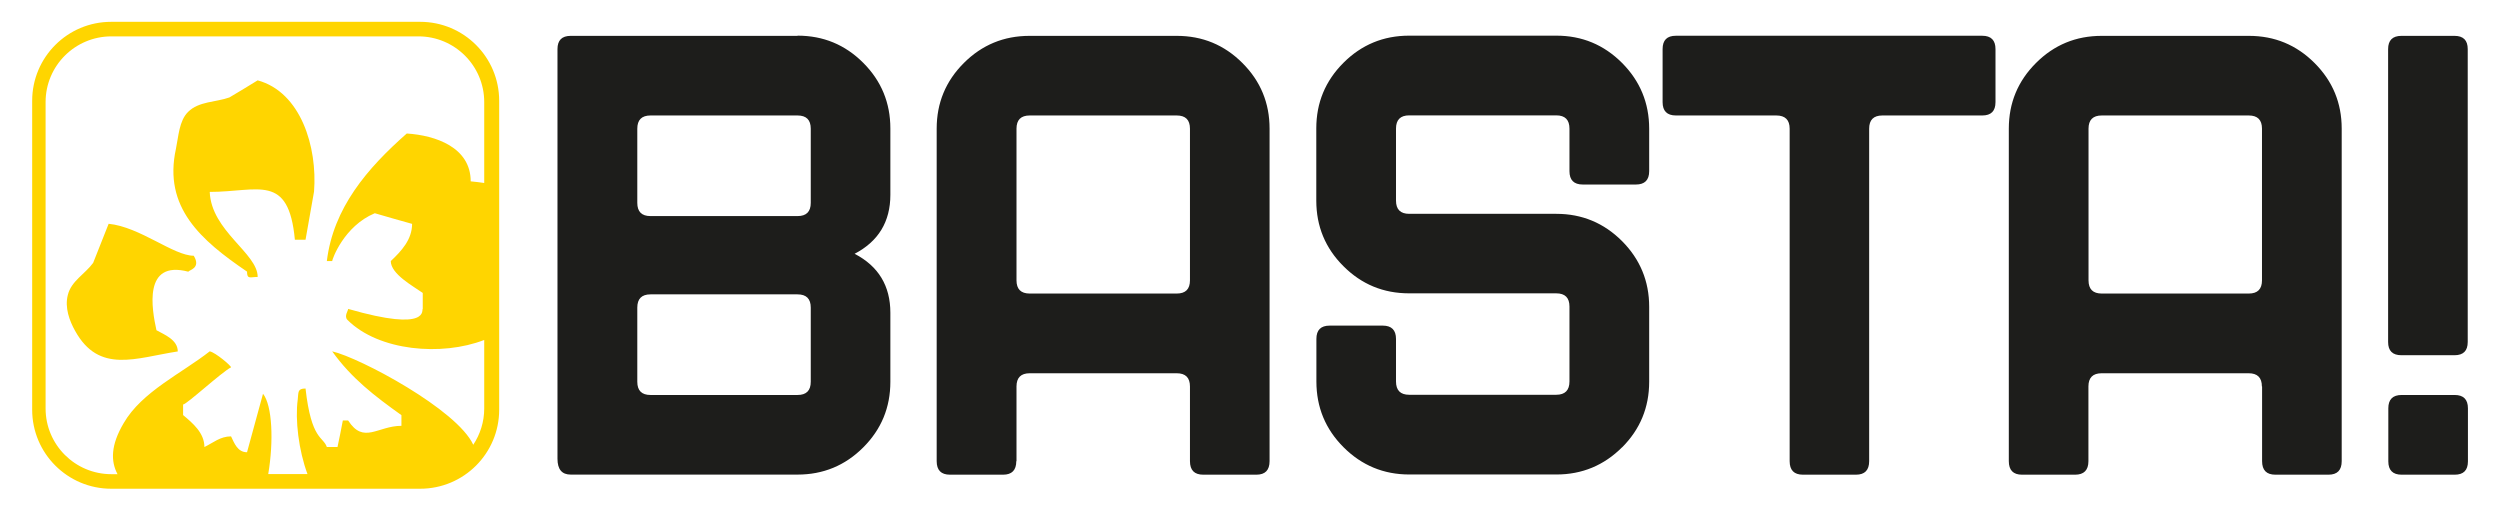
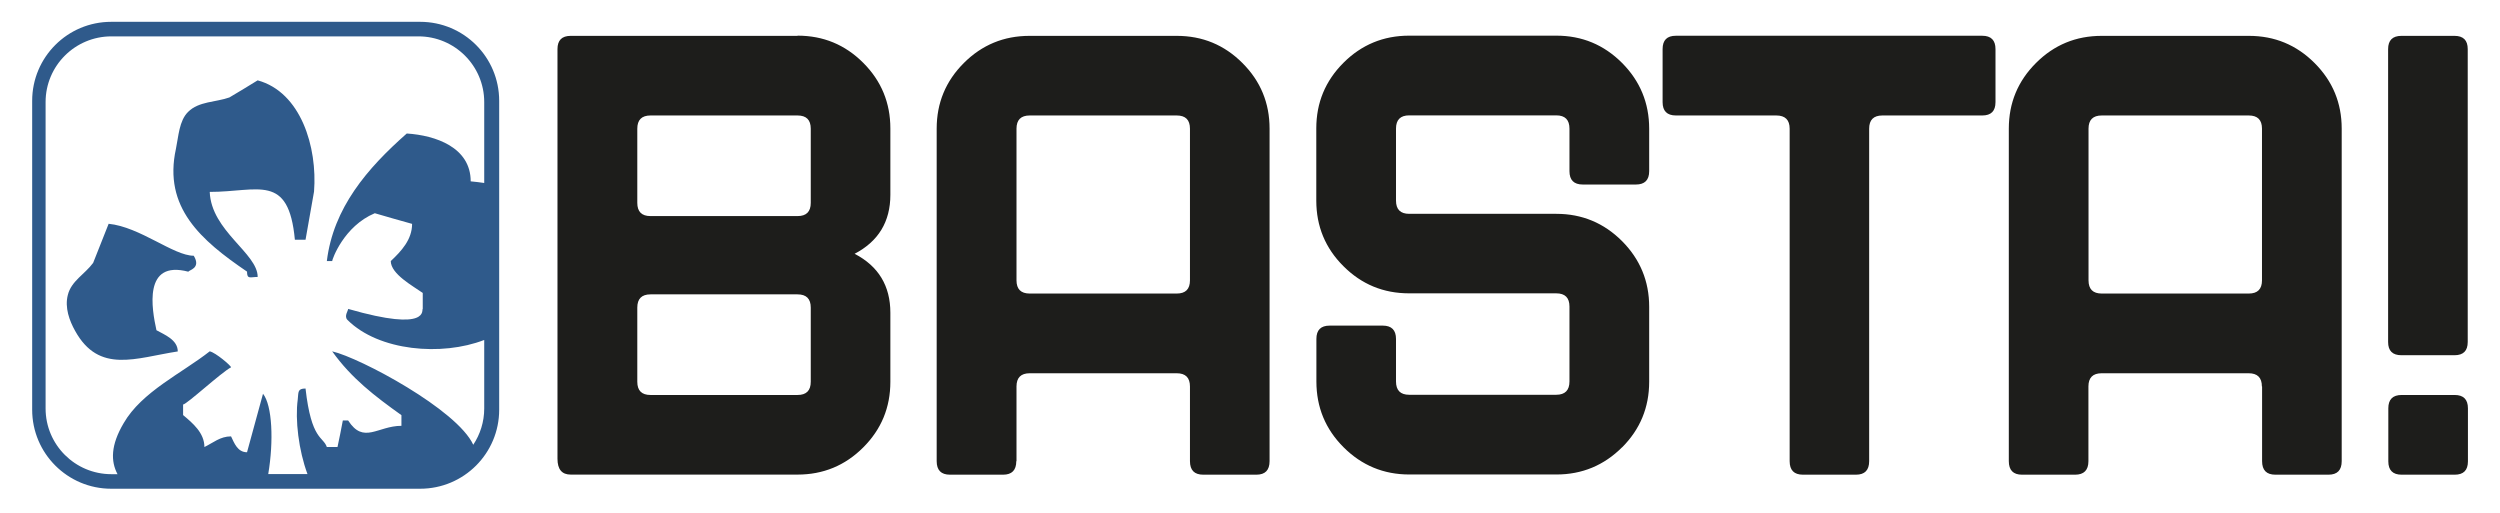
<svg xmlns="http://www.w3.org/2000/svg" id="Ebene_1" data-name="Ebene 1" viewBox="0 0 244 50">
  <defs>
    <style>
		.cls-1 {
- 		fill: #ffd500;
+ 		fill: #2f5a8b;
		}

		.cls-2 {
		fill: #1d1d1b;
		}
	</style>
  </defs>
  <path class="cls-2" d="m99.21,45.01v-7.29c0-.86.43-1.29,1.29-1.29h14.35c.86,0,1.29.43,1.29,1.29v7.29c0,.88.43,1.32,1.3,1.32h5.18c.86,0,1.29-.44,1.29-1.32V12.55c0-2.5-.88-4.63-2.65-6.4-1.77-1.77-3.9-2.65-6.41-2.65h-14.37c-2.5,0-4.64.88-6.41,2.65-1.77,1.77-2.65,3.9-2.65,6.4v32.46c0,.88.43,1.32,1.3,1.32h5.18c.86,0,1.29-.44,1.29-1.32Zm0-32.45c0-.86.43-1.29,1.29-1.29h14.35c.86,0,1.29.43,1.29,1.29v14.8c0,.86-.43,1.29-1.29,1.29h-14.35c-.86,0-1.29-.43-1.29-1.29v-14.8Zm135.17,22.11h5.18c.86,0,1.29-.43,1.29-1.29V4.79c0-.86-.43-1.29-1.29-1.29h-5.18c-.86,0-1.3.43-1.3,1.29v28.59c0,.86.43,1.29,1.3,1.29ZM77.84,3.5h-22.14c-.86,0-1.29.43-1.29,1.29v39.98c0,1.04.43,1.55,1.29,1.55h22.14c2.5,0,4.64-.88,6.41-2.65,1.77-1.77,2.65-3.9,2.65-6.41v-6.73c0-2.63-1.16-4.55-3.49-5.76,2.32-1.21,3.49-3.13,3.49-5.76v-6.47c0-2.5-.88-4.64-2.65-6.41-1.77-1.77-3.9-2.65-6.41-2.65Zm1.29,33.76c0,.86-.43,1.29-1.29,1.29h-14.35c-.86,0-1.29-.43-1.29-1.29v-7.24c0-.86.43-1.29,1.29-1.29h14.35c.86,0,1.29.43,1.29,1.29v7.24Zm0-17.46c0,.86-.43,1.29-1.29,1.29h-14.35c-.86,0-1.29-.43-1.29-1.29v-7.24c0-.86.43-1.29,1.29-1.29h14.35c.86,0,1.29.43,1.29,1.29v7.24Zm161.74,25.23v-5.18c0-.86-.43-1.3-1.29-1.3h-5.18c-.86,0-1.3.43-1.3,1.3v5.18c0,.86.43,1.3,1.3,1.3h5.18c.86,0,1.29-.43,1.29-1.3Zm-20.09-7.31v7.29c0,.88.43,1.32,1.3,1.32h5.18c.86,0,1.29-.44,1.29-1.32V12.55c0-2.5-.88-4.63-2.65-6.4-1.77-1.77-3.9-2.65-6.41-2.65h-14.37c-2.51,0-4.64.88-6.41,2.65-1.77,1.77-2.65,3.9-2.65,6.4v32.46c0,.88.43,1.32,1.29,1.32h5.18c.86,0,1.3-.44,1.3-1.32v-7.29c0-.86.43-1.29,1.29-1.29h14.35c.86,0,1.29.43,1.29,1.29Zm-16.94-10.36v-14.8c0-.86.43-1.29,1.29-1.29h14.35c.86,0,1.29.43,1.29,1.29v14.8c0,.86-.43,1.29-1.29,1.29h-14.35c-.86,0-1.29-.43-1.29-1.29Zm-45.53,16.31c1.77-1.77,2.65-3.91,2.65-6.41v-7.32c0-2.5-.89-4.64-2.65-6.41-1.77-1.77-3.91-2.66-6.41-2.66h-14.36c-.86,0-1.29-.43-1.29-1.29v-7.03c0-.86.43-1.29,1.29-1.29h14.35c.86,0,1.29.43,1.29,1.3v4.15c0,.86.43,1.3,1.3,1.3h5.18c.86,0,1.3-.43,1.3-1.3v-4.15c0-2.51-.89-4.65-2.65-6.42-1.77-1.77-3.9-2.66-6.41-2.66h-14.37c-2.5,0-4.64.88-6.41,2.65-1.77,1.77-2.65,3.9-2.65,6.4v7.05c0,2.5.88,4.64,2.65,6.4,1.77,1.77,3.9,2.65,6.41,2.65h14.36c.86,0,1.29.43,1.29,1.29v7.31c0,.86-.43,1.3-1.29,1.3h-14.35c-.86,0-1.29-.43-1.29-1.3v-4.15c0-.86-.43-1.3-1.29-1.3h-5.18c-.87,0-1.3.43-1.3,1.3v4.15c0,2.51.88,4.65,2.65,6.42,1.77,1.77,3.91,2.66,6.41,2.66h14.37c2.5,0,4.64-.89,6.41-2.66Zm17.65,2.66h5.18c.86,0,1.29-.44,1.29-1.32V12.56c0-.86.43-1.29,1.29-1.29h9.75c.86,0,1.29-.43,1.29-1.3v-5.18c0-.86-.43-1.3-1.29-1.3h-29.91c-.86,0-1.29.43-1.29,1.3v5.18c0,.86.43,1.3,1.3,1.3h9.8c.86,0,1.3.43,1.3,1.29v32.45c0,.88.43,1.32,1.3,1.32Z" />
  <path class="cls-1" d="m25.15,7.84c-.91.57-1.84,1.12-2.76,1.67-1.3.47-3,.37-4.03,1.41-.88.86-.94,2.42-1.19,3.61-1.25,5.71,2.44,8.92,6.94,11.98,0,.78.31.52,1.04.52,0-2.32-4.53-4.48-4.68-8.3,4.74,0,7.7-1.87,8.31,4.67h1.04c.27-1.56.55-3.13.83-4.7.34-4.34-1.28-9.71-5.51-10.86Zm-14.55,14.01c-.5,1.28-1.01,2.55-1.51,3.81-.81,1.1-2.14,1.77-2.47,3.13-.32,1.23.16,2.52.71,3.5,2.34,4.23,5.93,2.64,10.02,2.01,0-1.14-1.31-1.64-2.08-2.07-.45-2.05-1.33-6.89,3.12-5.71,0-.16,1.28-.31.52-1.56-1.98,0-5.25-2.82-8.32-3.12ZM41.01,2.13H10.85c-4.26,0-7.71,3.45-7.71,7.71v30.15c0,4.26,3.46,7.71,7.71,7.71h30.16c4.26,0,7.71-3.45,7.71-7.71V9.84c0-4.26-3.45-7.71-7.71-7.71Zm6.26,15.73c-.46-.07-.91-.12-1.33-.16,0-3.32-3.43-4.49-6.24-4.67-3.87,3.41-7.17,7.27-7.8,12.45h.52c0-.16,1.13-3.4,4.16-4.67,1.22.36,2.42.7,3.64,1.04,0,1.53-1.04,2.65-2.08,3.63,0,1.27,2.19,2.45,3.12,3.11v1.56c-.16,0,.84,2.34-7.28,0,0,.18-.42.71-.07,1.07,3.05,3.05,9.21,3.57,13.35,1.96v6.69c0,1.31-.4,2.53-1.07,3.54-1.57-3.43-11.03-8.48-13.77-9.12,1.88,2.63,4.14,4.36,6.76,6.23v1.04c-2.32,0-3.69,1.83-5.2-.52h-.52c-.16.88-.34,1.73-.52,2.59h-1.04c-.36-1.05-1.51-.64-2.08-5.71-.8,0-.68.36-.76,1.07-.27,1.97.09,4.97.95,7.28h-3.83c.54-3.21.4-6.69-.51-7.84-.52,1.91-1.04,3.81-1.56,5.71-.93,0-1.25-.91-1.56-1.55-1.06,0-1.75.63-2.6,1.04,0-1.38-1.14-2.33-2.08-3.12v-1.03c.34,0,3.75-3.15,4.68-3.63,0-.16-1.51-1.44-2.08-1.56-2.71,2.13-6.63,3.94-8.4,7.01-1.27,2.15-1.27,3.71-.6,4.98h-.6c-3.54,0-6.42-2.87-6.42-6.41V9.96c0-3.54,2.88-6.41,6.42-6.41h29.97c3.54,0,6.42,2.87,6.42,6.41v7.9Z" />
</svg>
